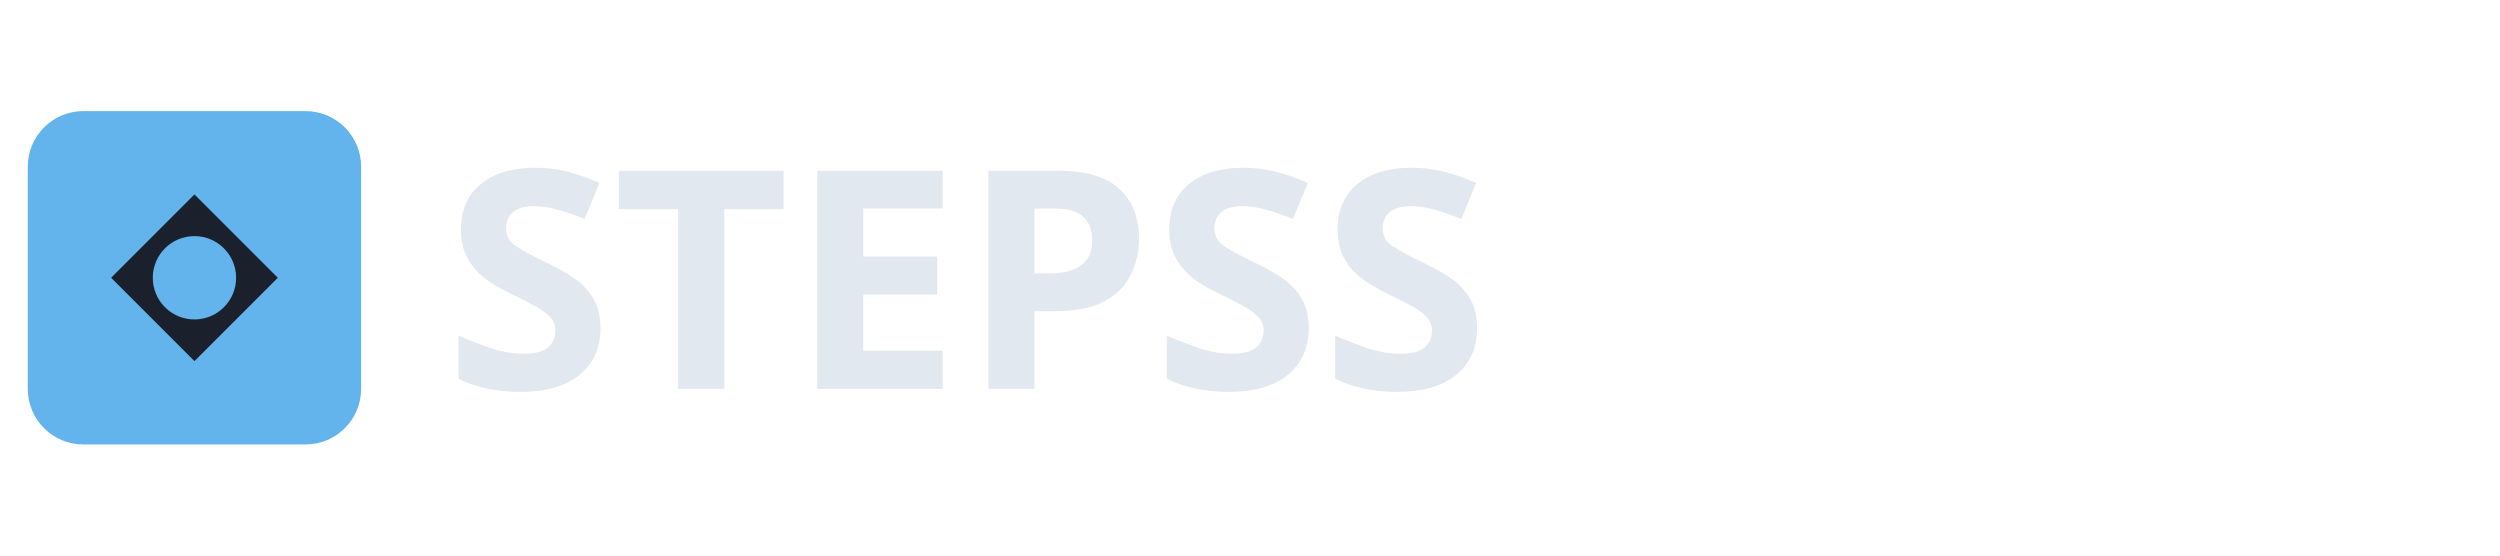
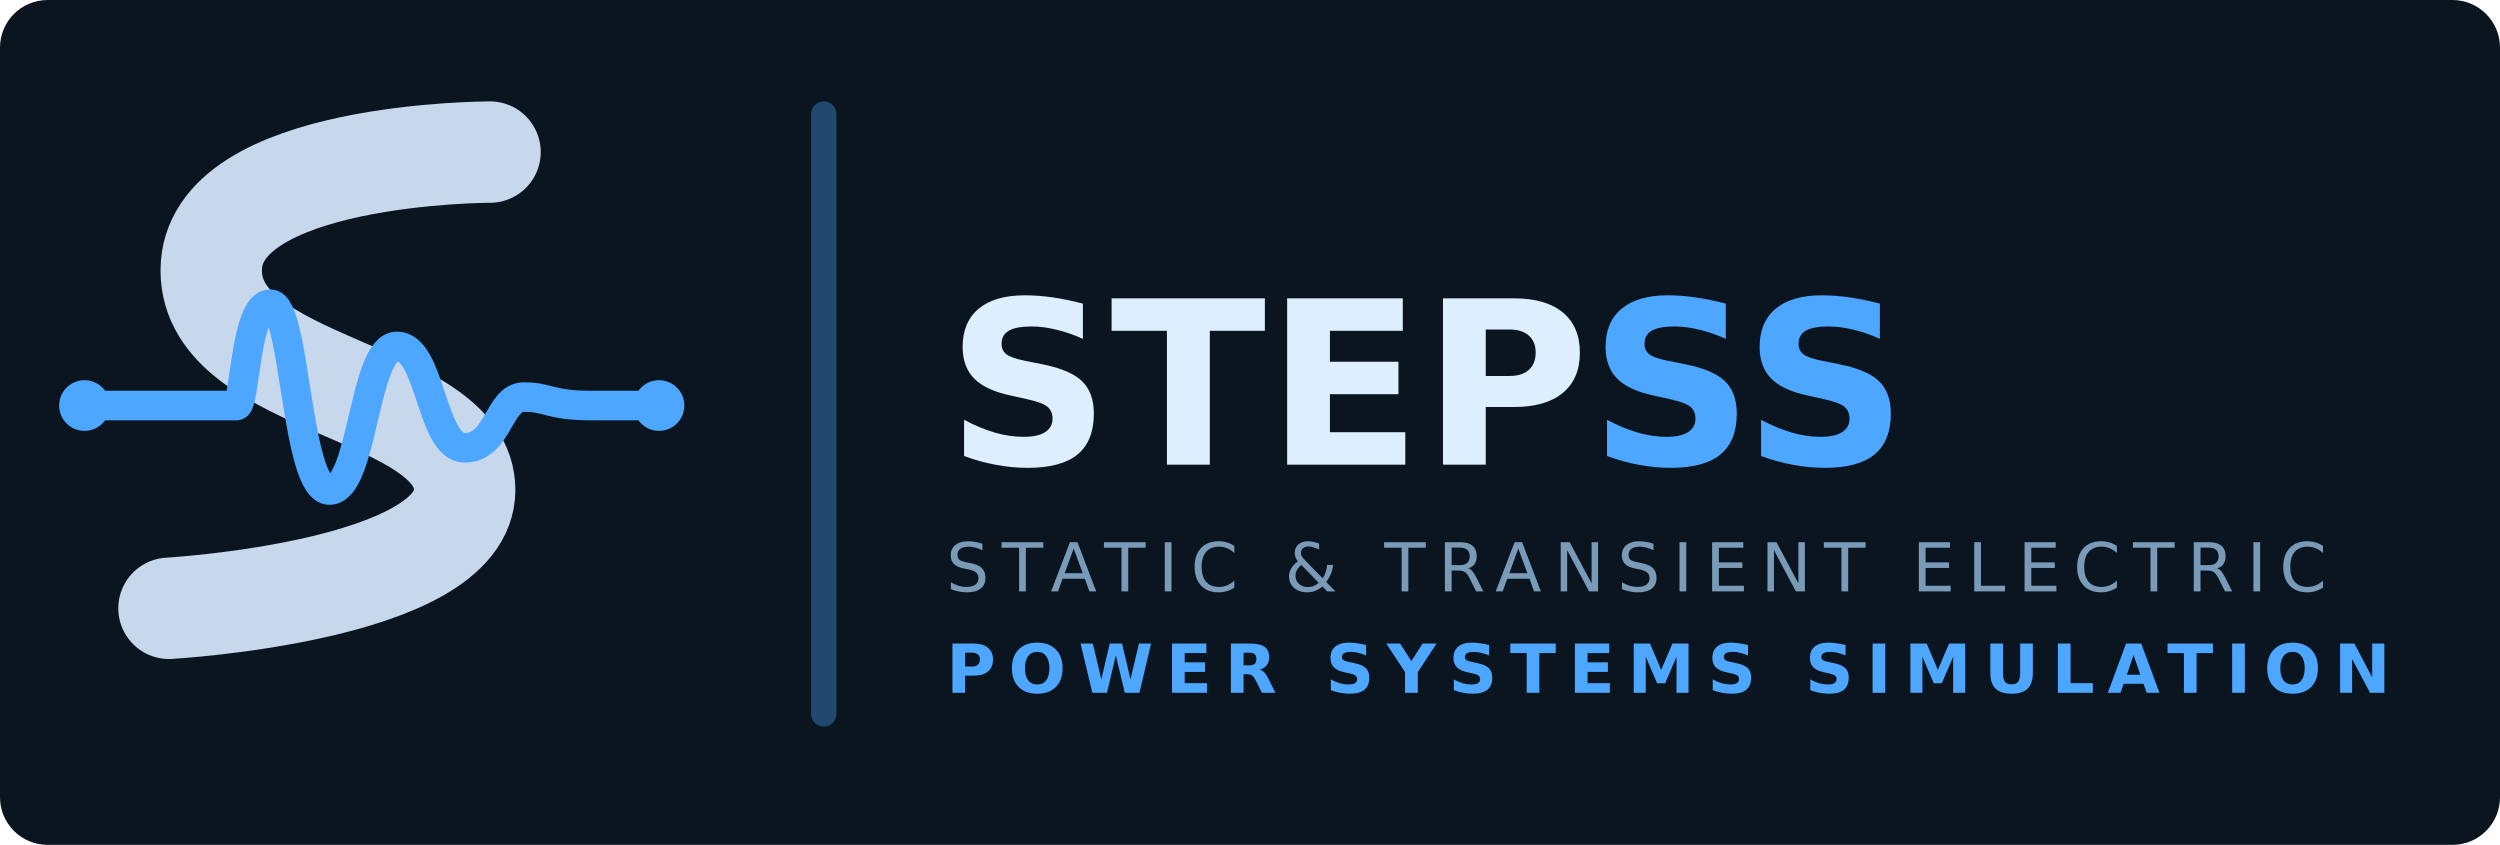
- <svg xmlns="http://www.w3.org/2000/svg" viewBox="0 0 180 40" fill="none">
-   <rect x="2" y="8" width="24" height="24" rx="4" fill="#63b3ed" />
-   <path d="M8 20 L14 14 L20 20 L14 26Z" fill="#1a202c" />
-   <circle cx="14" cy="20" r="3" fill="#63b3ed" />
-   <text x="32" y="28" font-family="system-ui, sans-serif" font-weight="700" font-size="22" fill="#e2e8f0">STEPSS</text>
+ <svg xmlns="http://www.w3.org/2000/svg" viewBox="0 0 295.902 100" width="295.902" height="100" version="1.1" id="svg26">
+   <defs id="defs4">
+     <style id="style2">
+       .wc { fill:none; stroke:#4da6ff; stroke-width:3.5; stroke-linecap:round; }
+       .dt { fill:#4da6ff; }
+       .tm { fill:#ddeeff; font-family:"DejaVu Sans",Arial,sans-serif; font-weight:700; font-size:27px; }
+       .ts { fill:#7a9bb8; font-family:"DejaVu Sans",Arial,sans-serif; font-weight:400; font-size:8px; letter-spacing:1.5px; }
+       .tl { fill:#4da6ff; font-family:"DejaVu Sans",Arial,sans-serif; font-weight:600; font-size:8px; letter-spacing:1.5px; }
+       .br { fill:#4da6ff; }
+     </style>
+   </defs>
+   <rect width="295.902" height="100" rx="5.636" fill="#0a1520" id="rect6" x="0" y="0" style="stroke-width:1" />
+   <path d="m 58,18 c 0,0 -33,0 -33,14 0,14 30,14 30,26 0,12 -35,14 -35,14" fill="none" stroke="#c8d8ec" stroke-width="12" stroke-linecap="round" id="path8" />
+   <path d="m 10,48 h 18 c 1,0 1,-12 4,-12 3,0 3,22 7,22 4,0 4,-17 8,-17 4,0 4,12 8,12 4,0 4,-6 7,-6 3,0 3,1 8,1 h 8" class="wc" id="path10" />
+   <circle cx="10" cy="48" r="3" class="dt" id="circle12" />
+   <circle cx="78" cy="48" r="3" class="dt" id="circle14" />
+   <rect x="96" y="12" width="3" height="74" rx="1.5" class="br" opacity="0.35" id="rect16" />
+   <text x="112" y="55" class="tm" id="text20">STEP<tspan fill="#4da6ff" id="tspan18">SS</tspan>
+   </text>
+   <text x="112" y="70" class="ts" id="text22">STATIC &amp; TRANSIENT ELECTRIC</text>
+   <text x="112" y="82" class="tl" id="text24">POWER SYSTEMS SIMULATION</text>
</svg>
